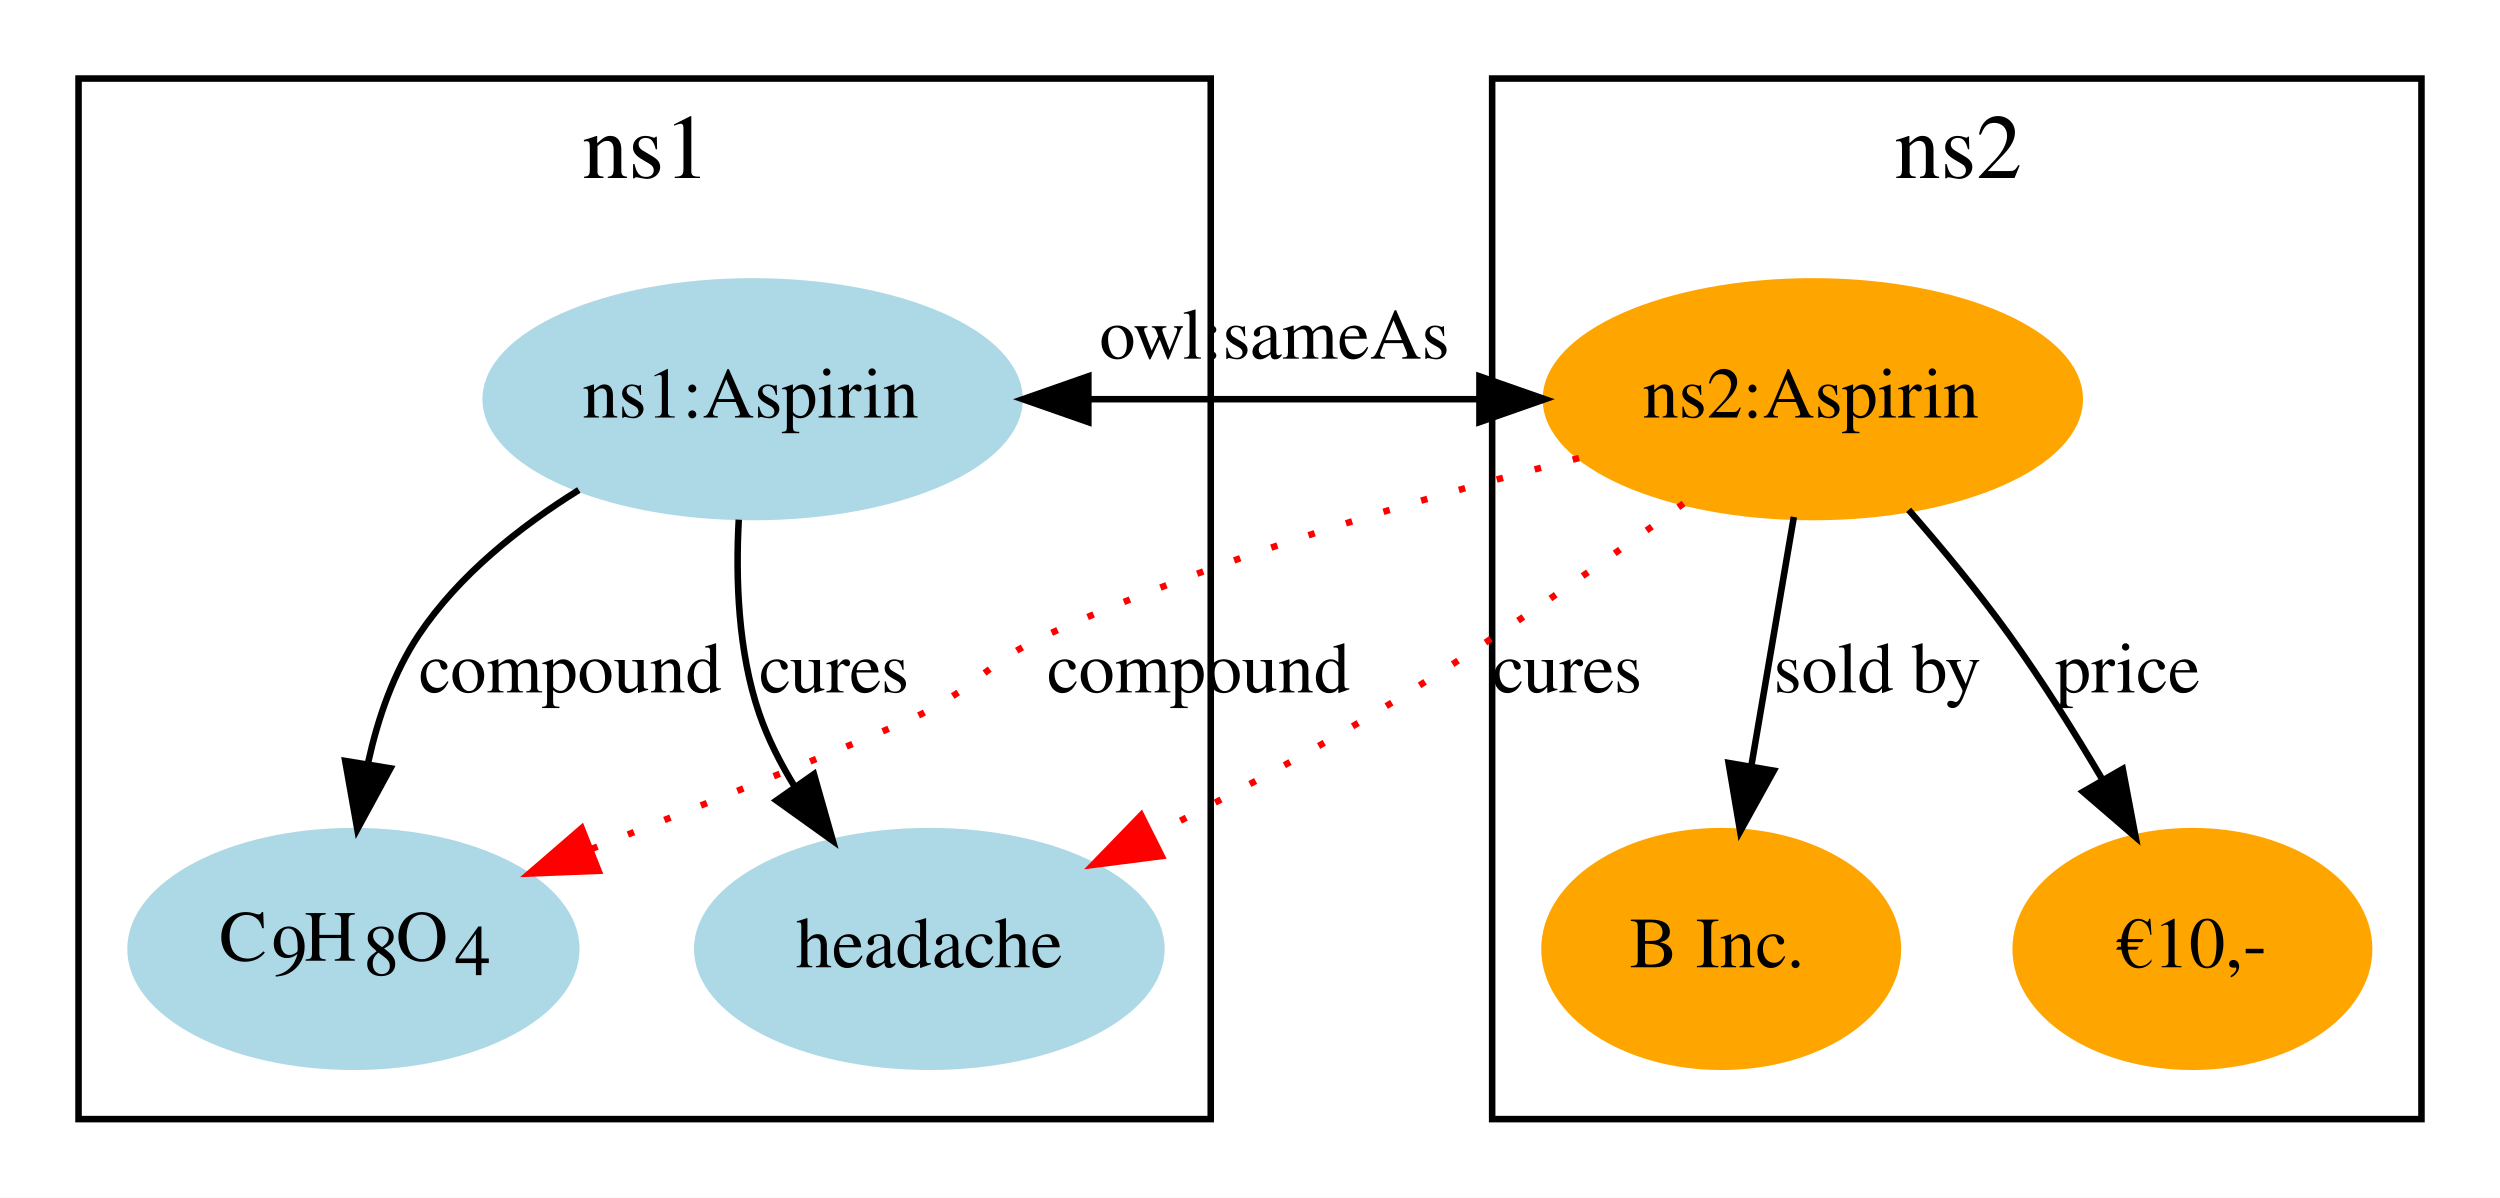
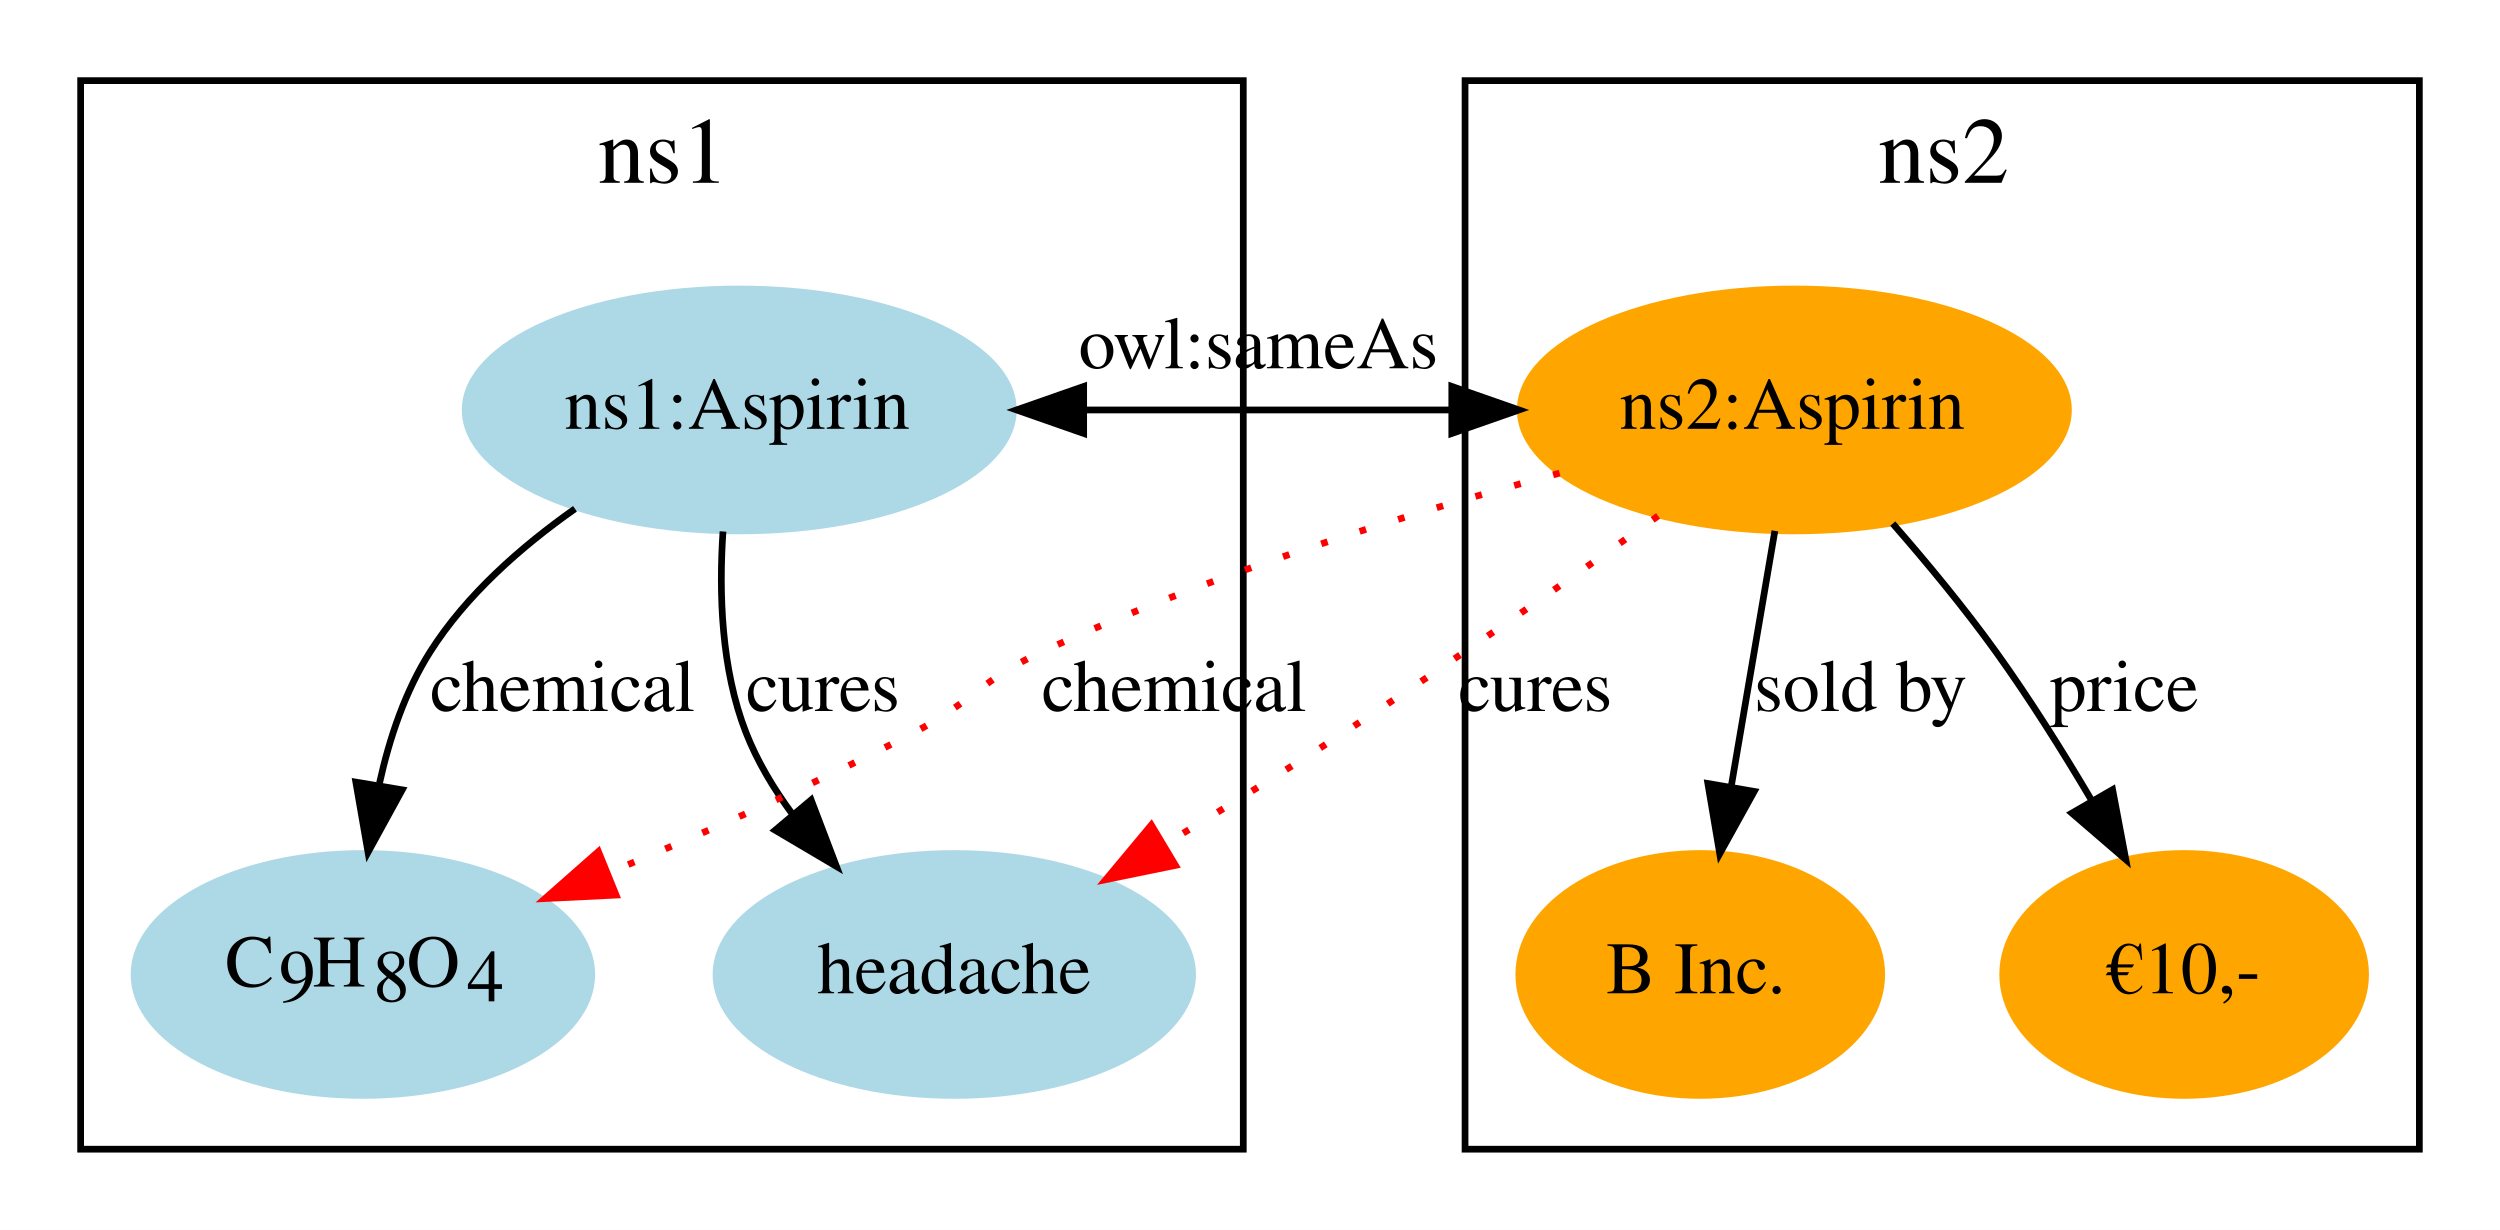
- <svg xmlns="http://www.w3.org/2000/svg" width="382pt" height="183pt" viewBox="0.00 0.00 382.00 183.00">
+ <svg xmlns="http://www.w3.org/2000/svg" width="372pt" height="183pt" viewBox="0.00 0.00 372.00 183.00">
  <g id="graph0" class="graph" transform="scale(1 1) rotate(0) translate(4 179)">
-     <polygon fill="white" stroke="none" points="-4,4 -4,-179 378,-179 378,4 -4,4" />
+     <polygon fill="white" stroke="none" points="-4,4 -4,-179 368,-179 368,4 -4,4" />
    <g id="clust1" class="cluster">
      <polygon fill="none" stroke="black" points="8,-8 8,-167 181,-167 181,-8 8,-8" />
      <text text-anchor="start" x="85" y="-151.8" font-family="Times,serif" font-size="14.00">ns1</text>
    </g>
    <g id="clust2" class="cluster">
-       <polygon fill="none" stroke="black" points="224,-8 224,-167 366,-167 366,-8 224,-8" />
-       <text text-anchor="start" x="285.5" y="-151.8" font-family="Times,serif" font-size="14.00">ns2</text>
+       <polygon fill="none" stroke="black" points="214,-8 214,-167 356,-167 356,-8 214,-8" />
+       <text text-anchor="start" x="275.5" y="-151.8" font-family="Times,serif" font-size="14.00">ns2</text>
    </g>
    <g id="node1" class="node">
      <ellipse fill="lightblue" stroke="lightblue" cx="50" cy="-34" rx="34.054" ry="18" />
      <text text-anchor="start" x="29.5" y="-32.2" font-family="Times,serif" font-size="11.00">C</text>
      <text text-anchor="start" x="37.5" y="-32.2" font-family="Times,serif" baseline-shift="sub" font-size="11.00">9</text>
      <text text-anchor="start" x="42.5" y="-32.2" font-family="Times,serif" font-size="11.00">H</text>
      <text text-anchor="start" x="51.5" y="-32.2" font-family="Times,serif" baseline-shift="sub" font-size="11.00">8</text>
      <text text-anchor="start" x="56.5" y="-32.2" font-family="Times,serif" font-size="11.00">O</text>
      <text text-anchor="start" x="65.5" y="-32.2" font-family="Times,serif" baseline-shift="sub" font-size="11.00">4</text>
    </g>
    <g id="node2" class="node">
-       <ellipse fill="lightblue" stroke="lightblue" cx="111" cy="-118" rx="40.782" ry="18" />
-       <text text-anchor="start" x="85" y="-115.2" font-family="Times,serif" font-size="11.00">ns1:Aspirin</text>
+       <ellipse fill="lightblue" stroke="lightblue" cx="106" cy="-118" rx="40.782" ry="18" />
+       <text text-anchor="start" x="80" y="-115.2" font-family="Times,serif" font-size="11.00">ns1:Aspirin</text>
    </g>
    <g id="edge1" class="edge">
-       <path fill="none" stroke="black" d="M84.448,-104.126C75.423,-98.51 66.089,-91.105 60,-82 56.165,-76.266 53.764,-69.333 52.271,-62.573" />
-       <polygon fill="black" stroke="black" points="55.659,-61.599 50.596,-52.291 48.75,-62.724 55.659,-61.599" />
-       <text text-anchor="start" x="60" y="-73.2" font-family="Times,serif" font-size="11.00">compound</text>
+       <path fill="none" stroke="black" d="M81.559,-103.291C73.567,-97.67 65.373,-90.475 60,-82 56.307,-76.174 53.956,-69.208 52.466,-62.447" />
+       <polygon fill="black" stroke="black" points="55.852,-61.475 50.763,-52.183 48.947,-62.621 55.852,-61.475" />
+       <text text-anchor="start" x="60" y="-73.2" font-family="Times,serif" font-size="11.00">chemical</text>
    </g>
    <g id="node3" class="node">
      <ellipse fill="lightblue" stroke="lightblue" cx="138" cy="-34" rx="35.458" ry="18" />
      <text text-anchor="middle" x="138" y="-31.2" font-family="Times,serif" font-size="11.00">headache</text>
    </g>
    <g id="edge2" class="edge">
-       <path fill="none" stroke="black" d="M108.882,-99.591C108.394,-90.535 108.773,-79.419 112,-70 113.315,-66.162 115.219,-62.397 117.407,-58.843" />
-       <polygon fill="black" stroke="black" points="120.371,-60.713 123.261,-50.52 114.645,-56.686 120.371,-60.713" />
-       <text text-anchor="start" x="112" y="-73.2" font-family="Times,serif" font-size="11.00">cures</text>
+       <path fill="none" stroke="black" d="M103.581,-99.916C102.961,-90.746 103.311,-79.424 107,-70 108.676,-65.718 111.129,-61.616 113.932,-57.826" />
+       <polygon fill="black" stroke="black" points="116.696,-59.977 120.464,-50.075 111.343,-55.466 116.696,-59.977" />
+       <text text-anchor="start" x="107" y="-73.2" font-family="Times,serif" font-size="11.00">cures</text>
    </g>
    <g id="node4" class="node">
-       <ellipse fill="orange" stroke="orange" cx="273" cy="-118" rx="40.782" ry="18" />
-       <text text-anchor="start" x="247" y="-115.2" font-family="Times,serif" font-size="11.00">ns2:Aspirin</text>
+       <ellipse fill="orange" stroke="orange" cx="263" cy="-118" rx="40.782" ry="18" />
+       <text text-anchor="start" x="237" y="-115.2" font-family="Times,serif" font-size="11.00">ns2:Aspirin</text>
    </g>
    <g id="edge5" class="edge">
-       <path fill="none" stroke="black" d="M162.357,-118C181.34,-118 202.844,-118 221.812,-118" />
-       <polygon fill="black" stroke="black" points="162.299,-114.5 152.299,-118 162.299,-121.5 162.299,-114.5" />
-       <polygon fill="black" stroke="black" points="222.058,-121.5 232.058,-118 222.058,-114.5 222.058,-121.5" />
-       <text text-anchor="start" x="164" y="-124.2" font-family="Times,serif" font-size="11.00">owl:sameAs</text>
+       <path fill="none" stroke="black" d="M157.286,-118C174.834,-118 194.452,-118 211.979,-118" />
+       <polygon fill="black" stroke="black" points="157.25,-114.5 147.25,-118 157.25,-121.5 157.25,-114.5" />
+       <polygon fill="black" stroke="black" points="212.026,-121.5 222.026,-118 212.026,-114.5 212.026,-121.5" />
+       <text text-anchor="start" x="156.5" y="-124.2" font-family="Times,serif" font-size="11.00">owl:sameAs</text>
    </g>
    <g id="edge6" class="edge">
-       <path fill="none" stroke="red" stroke-dasharray="1,5" d="M237.278,-109.01C213.626,-103.073 182.246,-93.942 156,-82 146.909,-77.864 145.892,-74.549 137,-70 132.076,-67.481 107.865,-57.774 86.231,-49.22" />
-       <polygon fill="red" stroke="red" points="87.453,-45.94 76.867,-45.526 84.884,-52.452 87.453,-45.94" />
-       <text text-anchor="start" x="156" y="-73.2" font-family="Times,serif" font-size="11.00">compound</text>
+       <path fill="none" stroke="red" stroke-dasharray="1,5" d="M228.068,-108.603C205.523,-102.577 175.87,-93.499 151,-82 141.935,-77.808 140.843,-74.642 132,-70 117.524,-62.401 101.034,-55.115 86.656,-49.176" />
+       <polygon fill="red" stroke="red" points="87.673,-45.812 77.091,-45.293 85.04,-52.298 87.673,-45.812" />
+       <text text-anchor="start" x="151" y="-73.2" font-family="Times,serif" font-size="11.00">chemical</text>
    </g>
    <g id="edge7" class="edge">
-       <path fill="none" stroke="red" stroke-dasharray="1,5" d="M253.248,-102.074C240.152,-92.448 222.417,-79.92 206,-70 195.169,-63.455 182.977,-56.932 171.938,-51.322" />
-       <polygon fill="red" stroke="red" points="173.502,-48.191 162.993,-46.844 170.368,-54.45 173.502,-48.191" />
-       <text text-anchor="start" x="224" y="-73.2" font-family="Times,serif" font-size="11.00">cures</text>
+       <path fill="none" stroke="red" stroke-dasharray="1,5" d="M242.723,-102.231C229.563,-92.782 211.954,-80.392 196,-70 187.443,-64.426 178.017,-58.606 169.297,-53.349" />
+       <polygon fill="red" stroke="red" points="170.911,-50.236 160.532,-48.108 167.318,-56.244 170.911,-50.236" />
+       <text text-anchor="start" x="213" y="-73.2" font-family="Times,serif" font-size="11.00">cures</text>
    </g>
    <g id="node5" class="node">
-       <ellipse fill="orange" stroke="orange" cx="259" cy="-34" rx="27" ry="18" />
-       <text text-anchor="start" x="245" y="-31.2" font-family="Times,serif" font-size="11.00">B Inc.</text>
+       <ellipse fill="orange" stroke="orange" cx="249" cy="-34" rx="27" ry="18" />
+       <text text-anchor="start" x="235" y="-31.2" font-family="Times,serif" font-size="11.00">B Inc.</text>
    </g>
    <g id="edge3" class="edge">
-       <path fill="none" stroke="black" d="M270.099,-100.01C268.222,-89.015 265.738,-74.463 263.595,-61.916" />
-       <polygon fill="black" stroke="black" points="267.03,-61.237 261.897,-51.969 260.13,-62.415 267.03,-61.237" />
-       <text text-anchor="start" x="267" y="-73.2" font-family="Times,serif" font-size="11.00">sold by</text>
+       <path fill="none" stroke="black" d="M260.099,-100.01C258.222,-89.015 255.738,-74.463 253.595,-61.916" />
+       <polygon fill="black" stroke="black" points="257.03,-61.237 251.897,-51.969 250.13,-62.415 257.03,-61.237" />
+       <text text-anchor="start" x="257" y="-73.2" font-family="Times,serif" font-size="11.00">sold by</text>
    </g>
    <g id="node6" class="node">
-       <ellipse fill="orange" stroke="orange" cx="331" cy="-34" rx="27" ry="18" />
-       <text text-anchor="start" x="319.5" y="-31.2" font-family="Times,serif" font-size="11.00">€10,-</text>
+       <ellipse fill="orange" stroke="orange" cx="321" cy="-34" rx="27" ry="18" />
+       <text text-anchor="start" x="309.5" y="-31.2" font-family="Times,serif" font-size="11.00">€10,-</text>
    </g>
    <g id="edge4" class="edge">
-       <path fill="none" stroke="black" d="M287.642,-101.09C292.732,-95.262 298.331,-88.5 303,-82 307.987,-75.058 312.929,-67.188 317.24,-59.9" />
-       <polygon fill="black" stroke="black" points="320.354,-61.506 322.32,-51.095 314.291,-58.008 320.354,-61.506" />
-       <text text-anchor="start" x="310" y="-73.2" font-family="Times,serif" font-size="11.00">price</text>
+       <path fill="none" stroke="black" d="M277.642,-101.09C282.732,-95.262 288.331,-88.5 293,-82 297.987,-75.058 302.929,-67.188 307.24,-59.9" />
+       <polygon fill="black" stroke="black" points="310.354,-61.506 312.32,-51.095 304.291,-58.008 310.354,-61.506" />
+       <text text-anchor="start" x="301" y="-73.2" font-family="Times,serif" font-size="11.00">price</text>
    </g>
  </g>
</svg>
